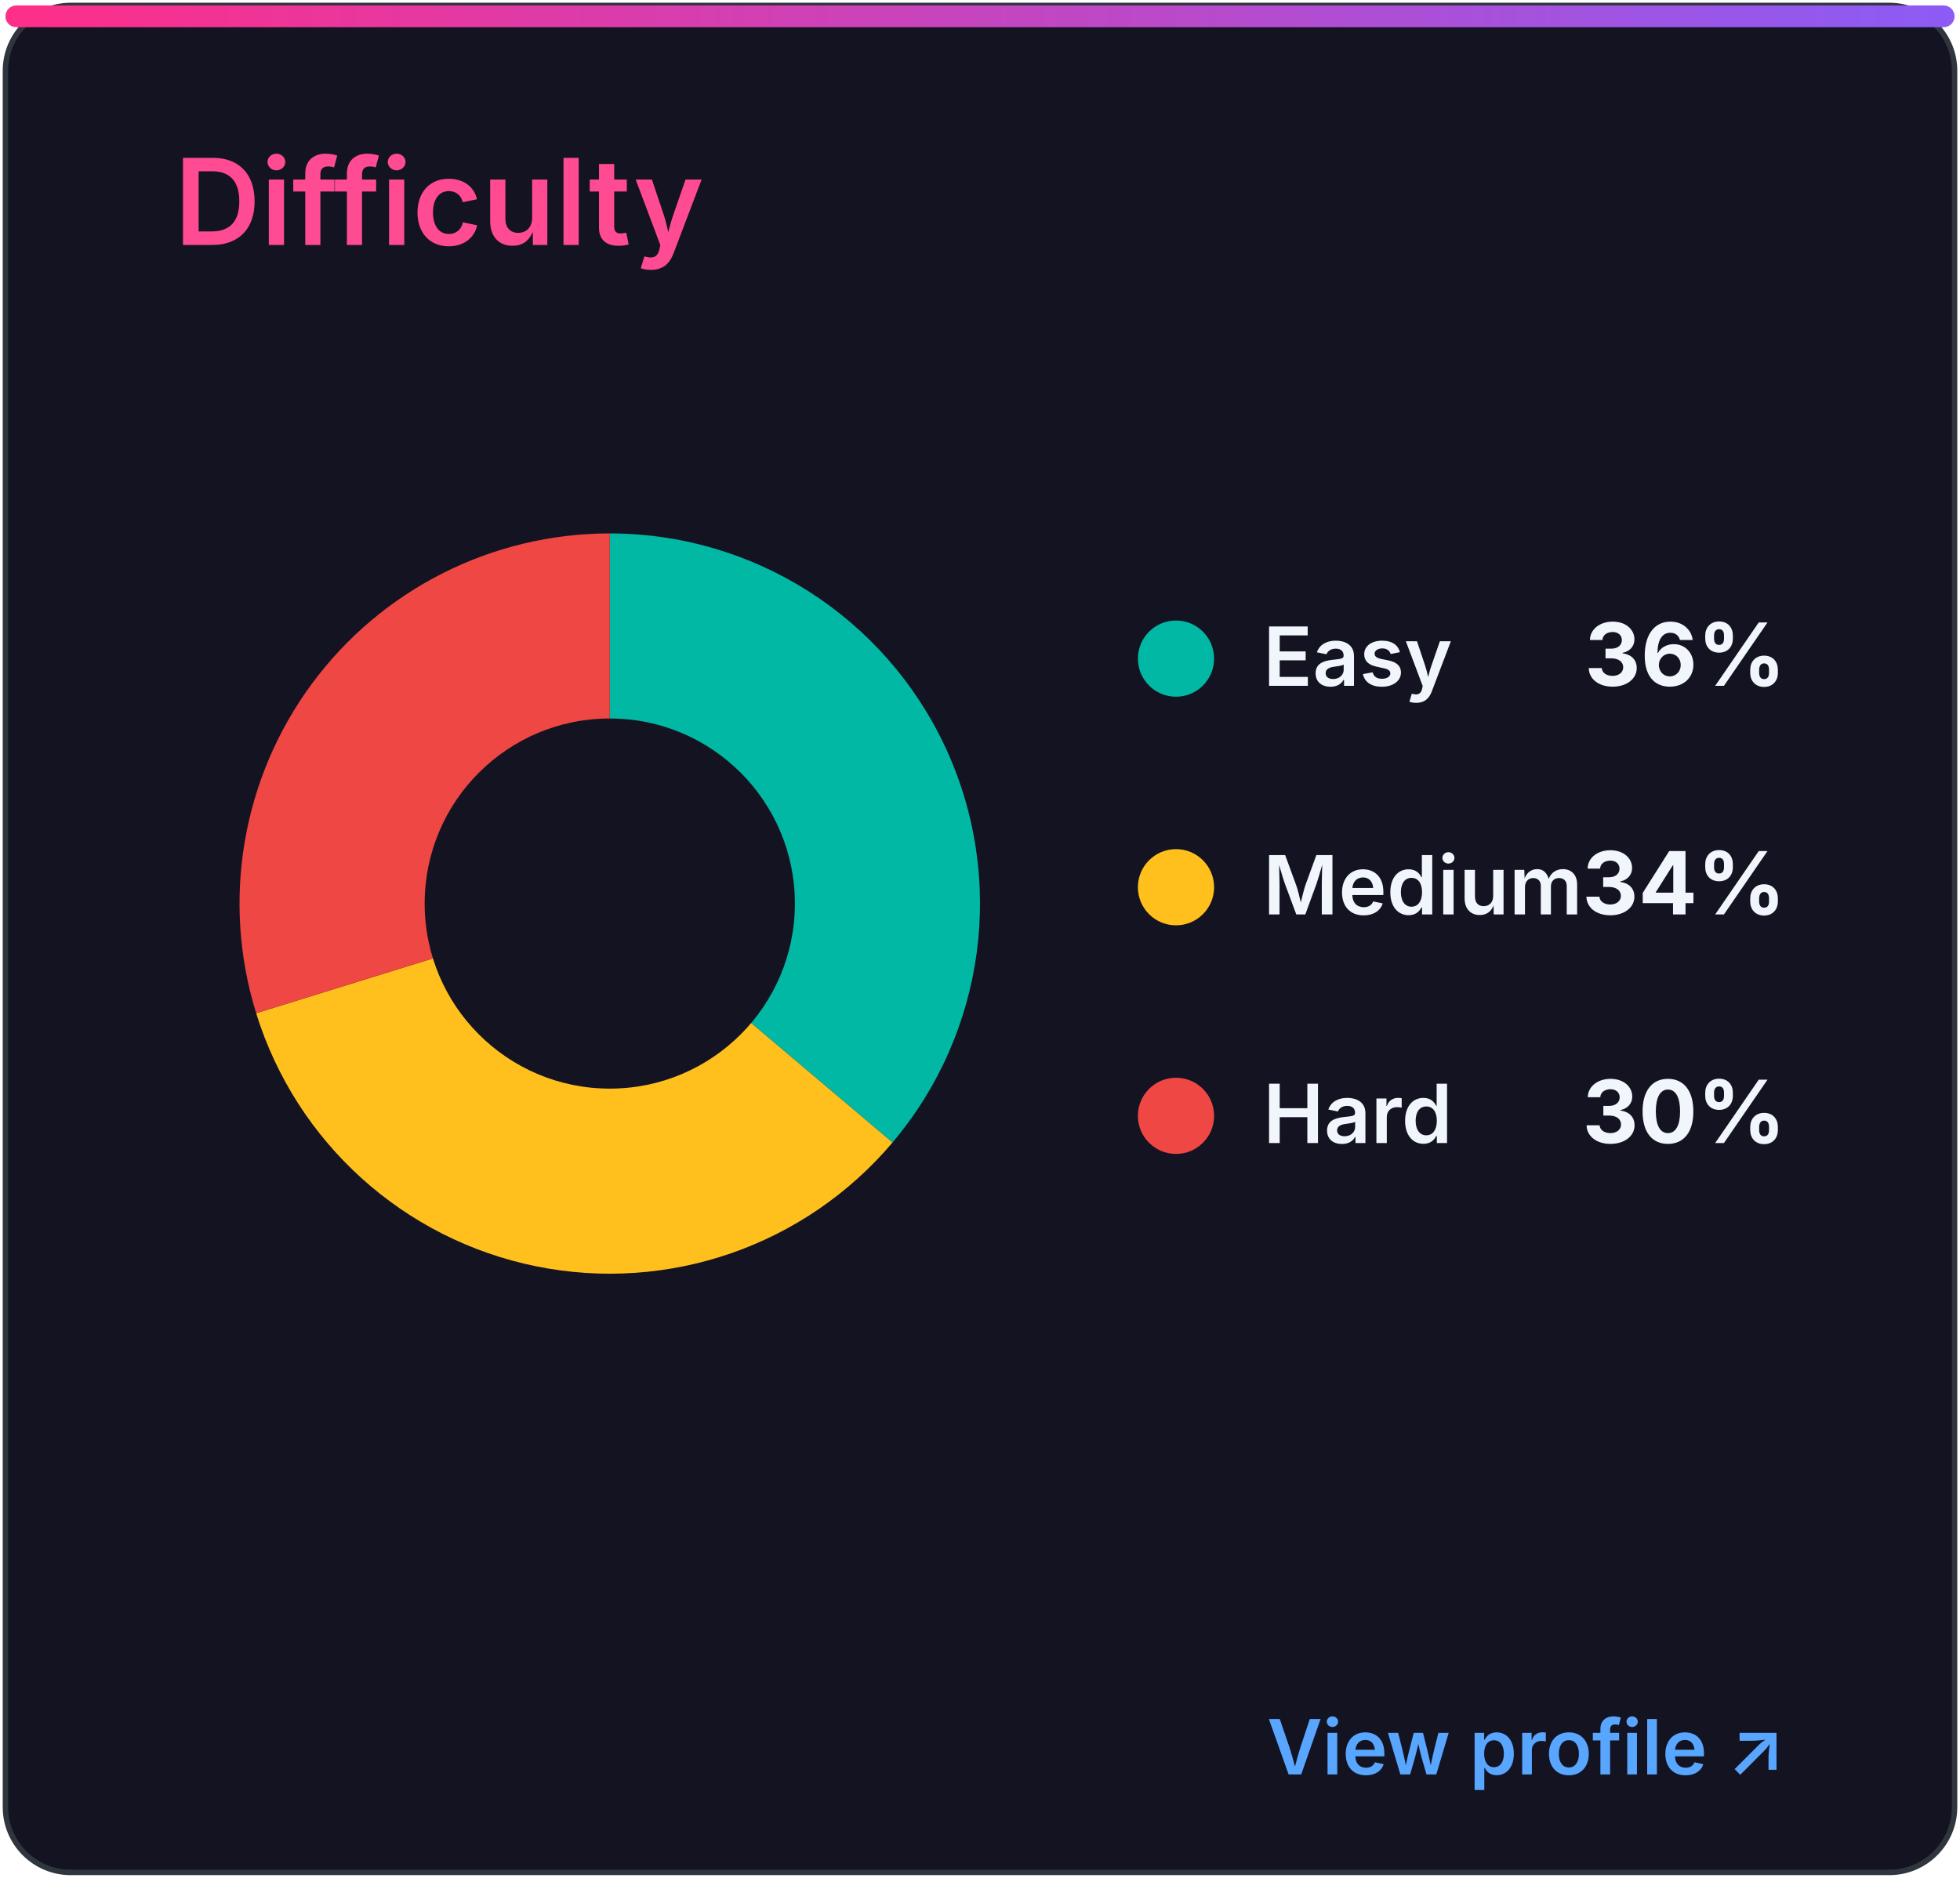
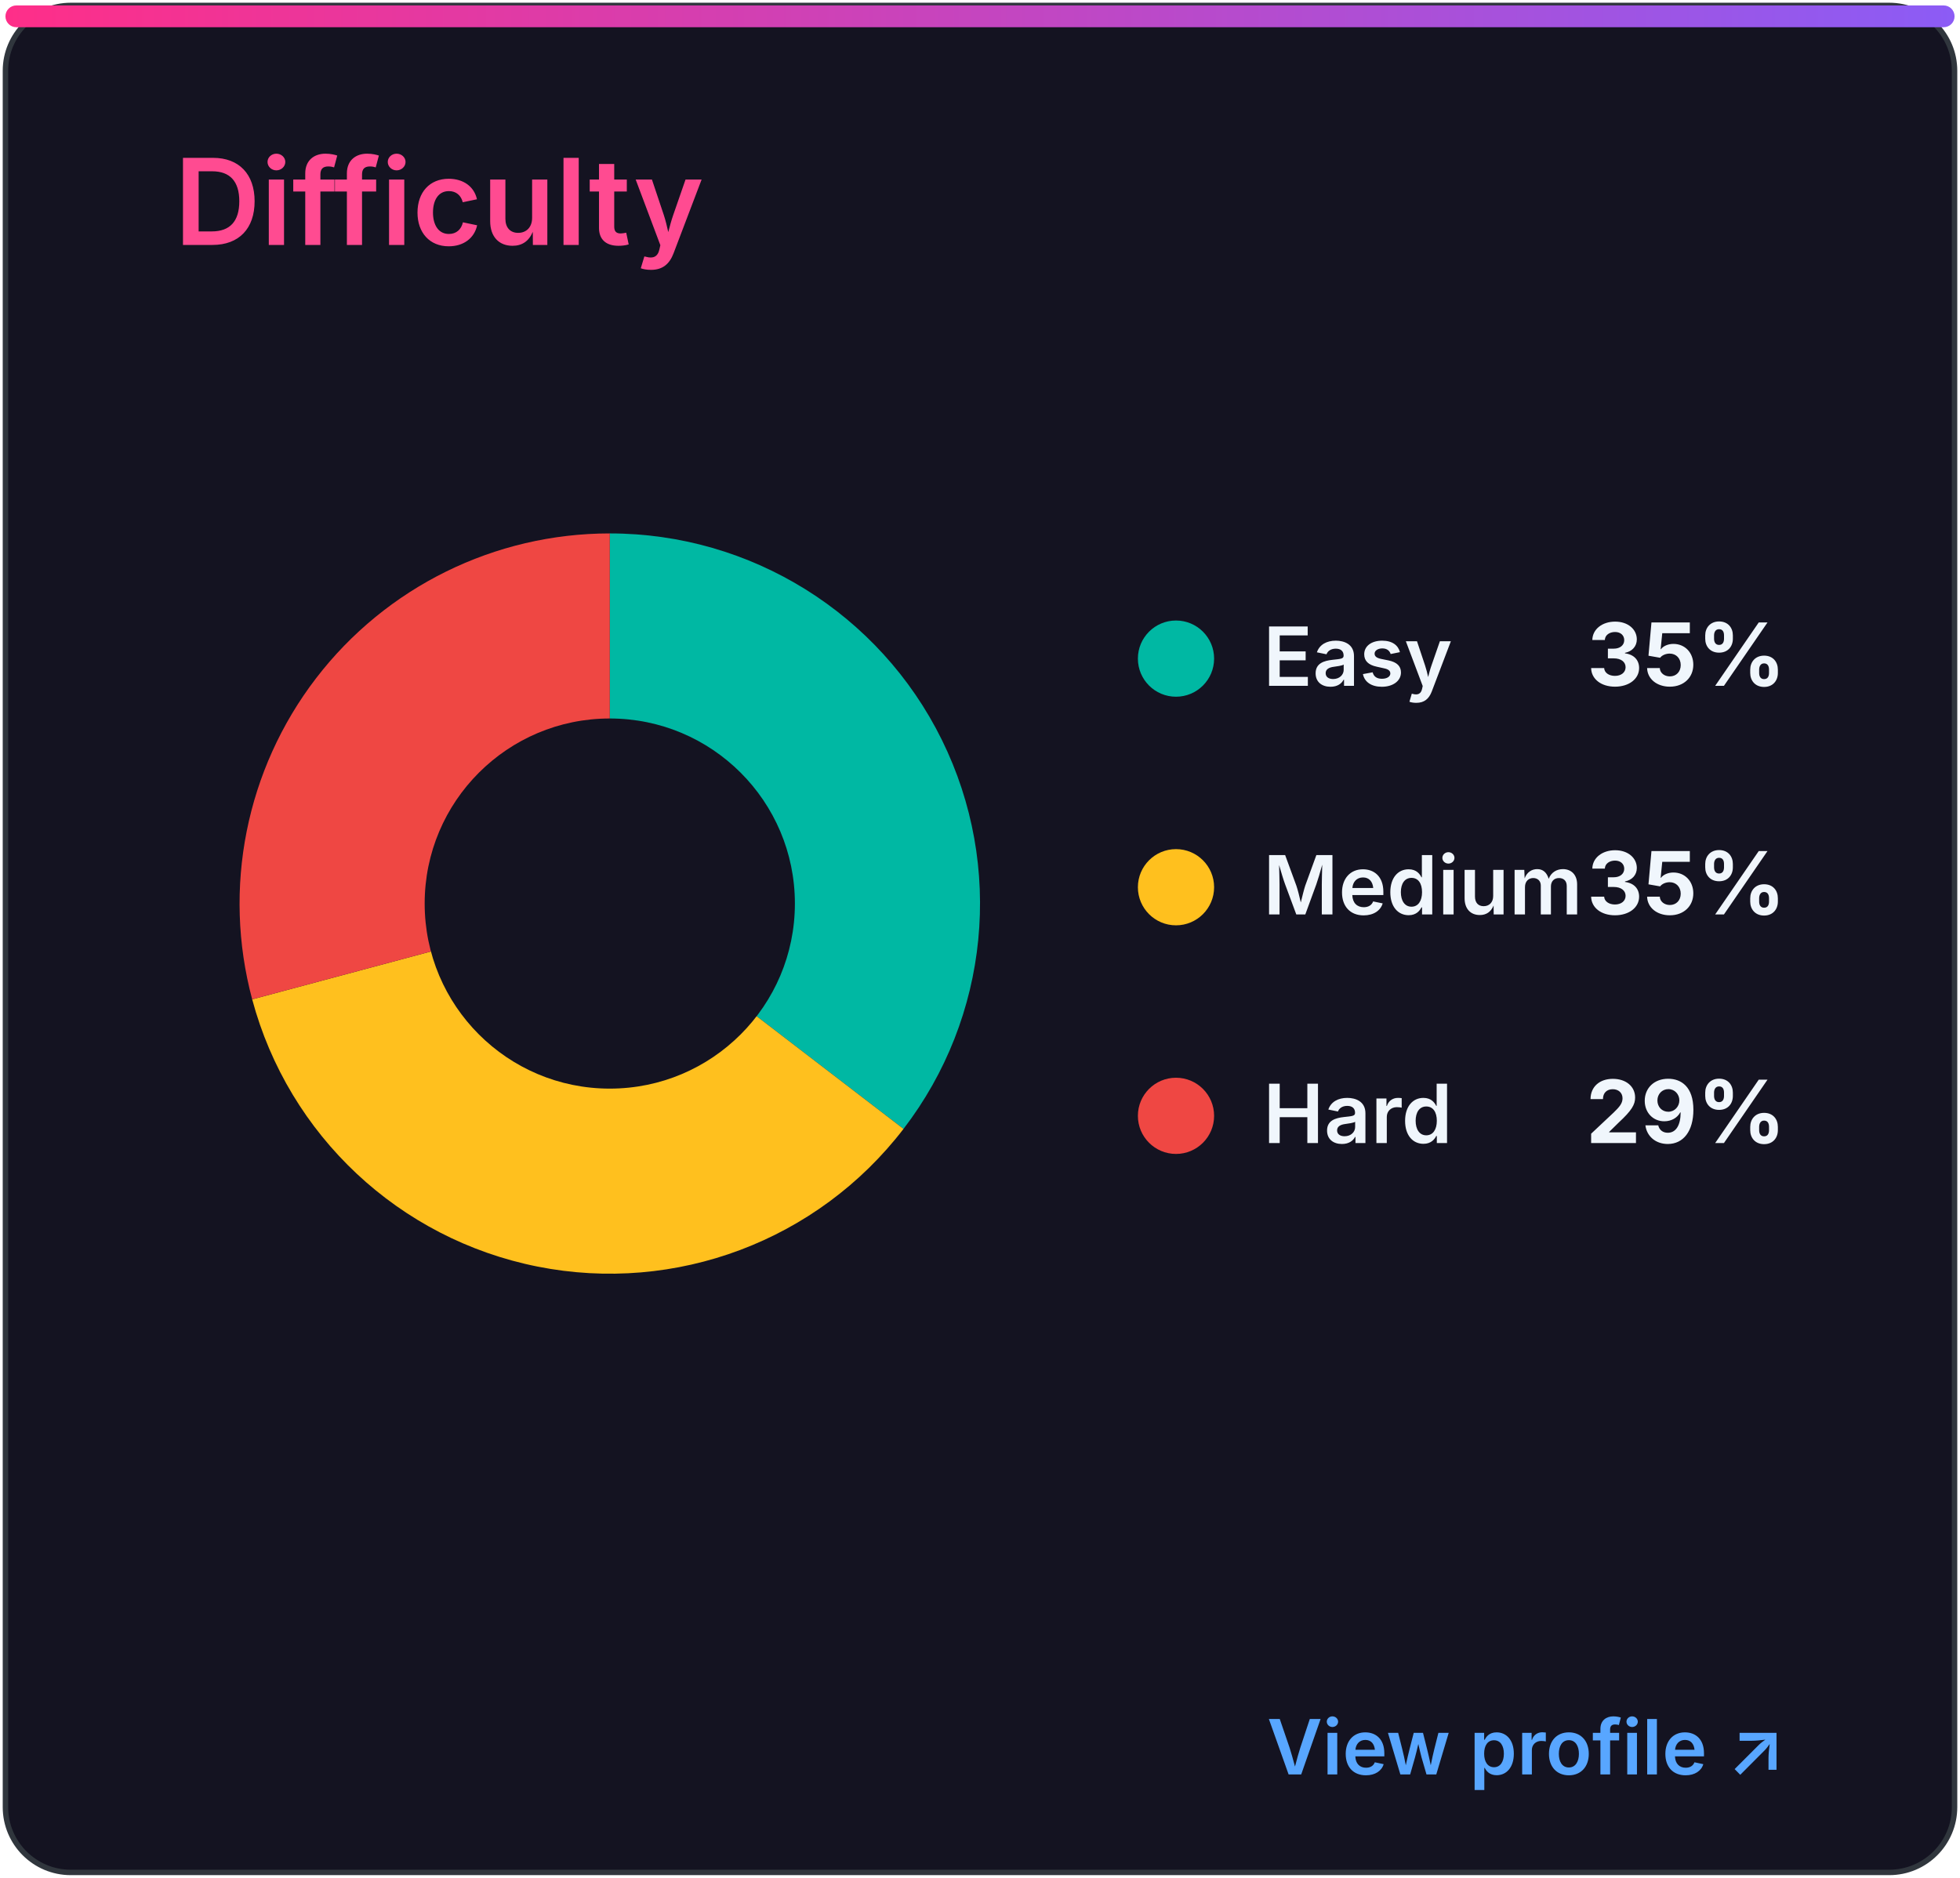
<svg xmlns="http://www.w3.org/2000/svg" width="360" height="345" viewBox="0 0 360 345" role="img" aria-labelledby="title desc">
  <defs>
    <linearGradient id="accent" x1="0" x2="1">
      <stop stop-color="#ff2e88" />
      <stop offset="1" stop-color="#8b5cf6" />
    </linearGradient>
    <clipPath id="bar">
      <rect x="32" y="82" width="296" height="8" rx="4" />
    </clipPath>
    <style>
.heading{font:600 22px -apple-system,BlinkMacSystemFont,'Segoe UI',sans-serif;fill:#ff4b91}
.eyebrow{font:600 10px -apple-system,BlinkMacSystemFont,'Segoe UI',sans-serif;letter-spacing:1.2px;fill:#8b949e}
.total{font:700 52px -apple-system,BlinkMacSystemFont,'Segoe UI',sans-serif;fill:#f0f6fc}
.metric{font:600 15px -apple-system,BlinkMacSystemFont,'Segoe UI',sans-serif;fill:#f0f6fc}
.count{font:700 16px -apple-system,BlinkMacSystemFont,'Segoe UI',sans-serif;fill:#f0f6fc}
.muted{font:500 13px -apple-system,BlinkMacSystemFont,'Segoe UI',sans-serif;fill:#8b949e}
.language{font:700 31px -apple-system,BlinkMacSystemFont,'Segoe UI',sans-serif;fill:#f0f6fc}
.link{font:600 14px -apple-system,BlinkMacSystemFont,'Segoe UI',sans-serif;fill:#58a6ff}
</style>
  </defs>
  <rect x="1" y="1" width="358" height="343" rx="12" fill="#141321" stroke="#30363d" />
  <rect x="1" y="1" width="358" height="4" rx="2" fill="url(#accent)" />
  <text x="32" y="45" class="heading">Difficulty</text>
-   <path d="M 112 166 L 112.00 98.00 A 68 68 0 0 1 163.93 209.90 Z" fill="#00b8a3" />
-   <path d="M 112 166 L 163.93 209.90 A 68 68 0 0 1 47.05 186.15 Z" fill="#ffc01e" />
-   <path d="M 112 166 L 47.05 186.15 A 68 68 0 0 1 112.00 98.00 Z" fill="#ef4743" />
+   <path d="M 112 166 L 112.00 98.00 A 68 68 0 0 1 165.95 207.40 Z" fill="#00b8a3" />
+   <path d="M 112 166 L 165.95 207.40 A 68 68 0 0 1 46.32 183.60 Z" fill="#ffc01e" />
+   <path d="M 112 166 L 46.32 183.60 A 68 68 0 0 1 112.00 98.00 Z" fill="#ef4743" />
  <circle cx="112" cy="166" r="34" fill="#141321" />
  <circle cx="216" cy="121" r="7" fill="#00b8a3" />
  <text x="232" y="126" class="metric">Easy</text>
-   <text x="328" y="126" class="count" text-anchor="end">36%</text>
+   <text x="328" y="126" class="count" text-anchor="end">35%</text>
  <circle cx="216" cy="163" r="7" fill="#ffc01e" />
  <text x="232" y="168" class="metric">Medium</text>
-   <text x="328" y="168" class="count" text-anchor="end">34%</text>
+   <text x="328" y="168" class="count" text-anchor="end">35%</text>
  <circle cx="216" cy="205" r="7" fill="#ef4743" />
  <text x="232" y="210" class="metric">Hard</text>
-   <text x="328" y="210" class="count" text-anchor="end">30%</text>
+   <text x="328" y="210" class="count" text-anchor="end">29%</text>
  <text x="328" y="326" class="link" text-anchor="end">View profile ↗</text>
</svg>
